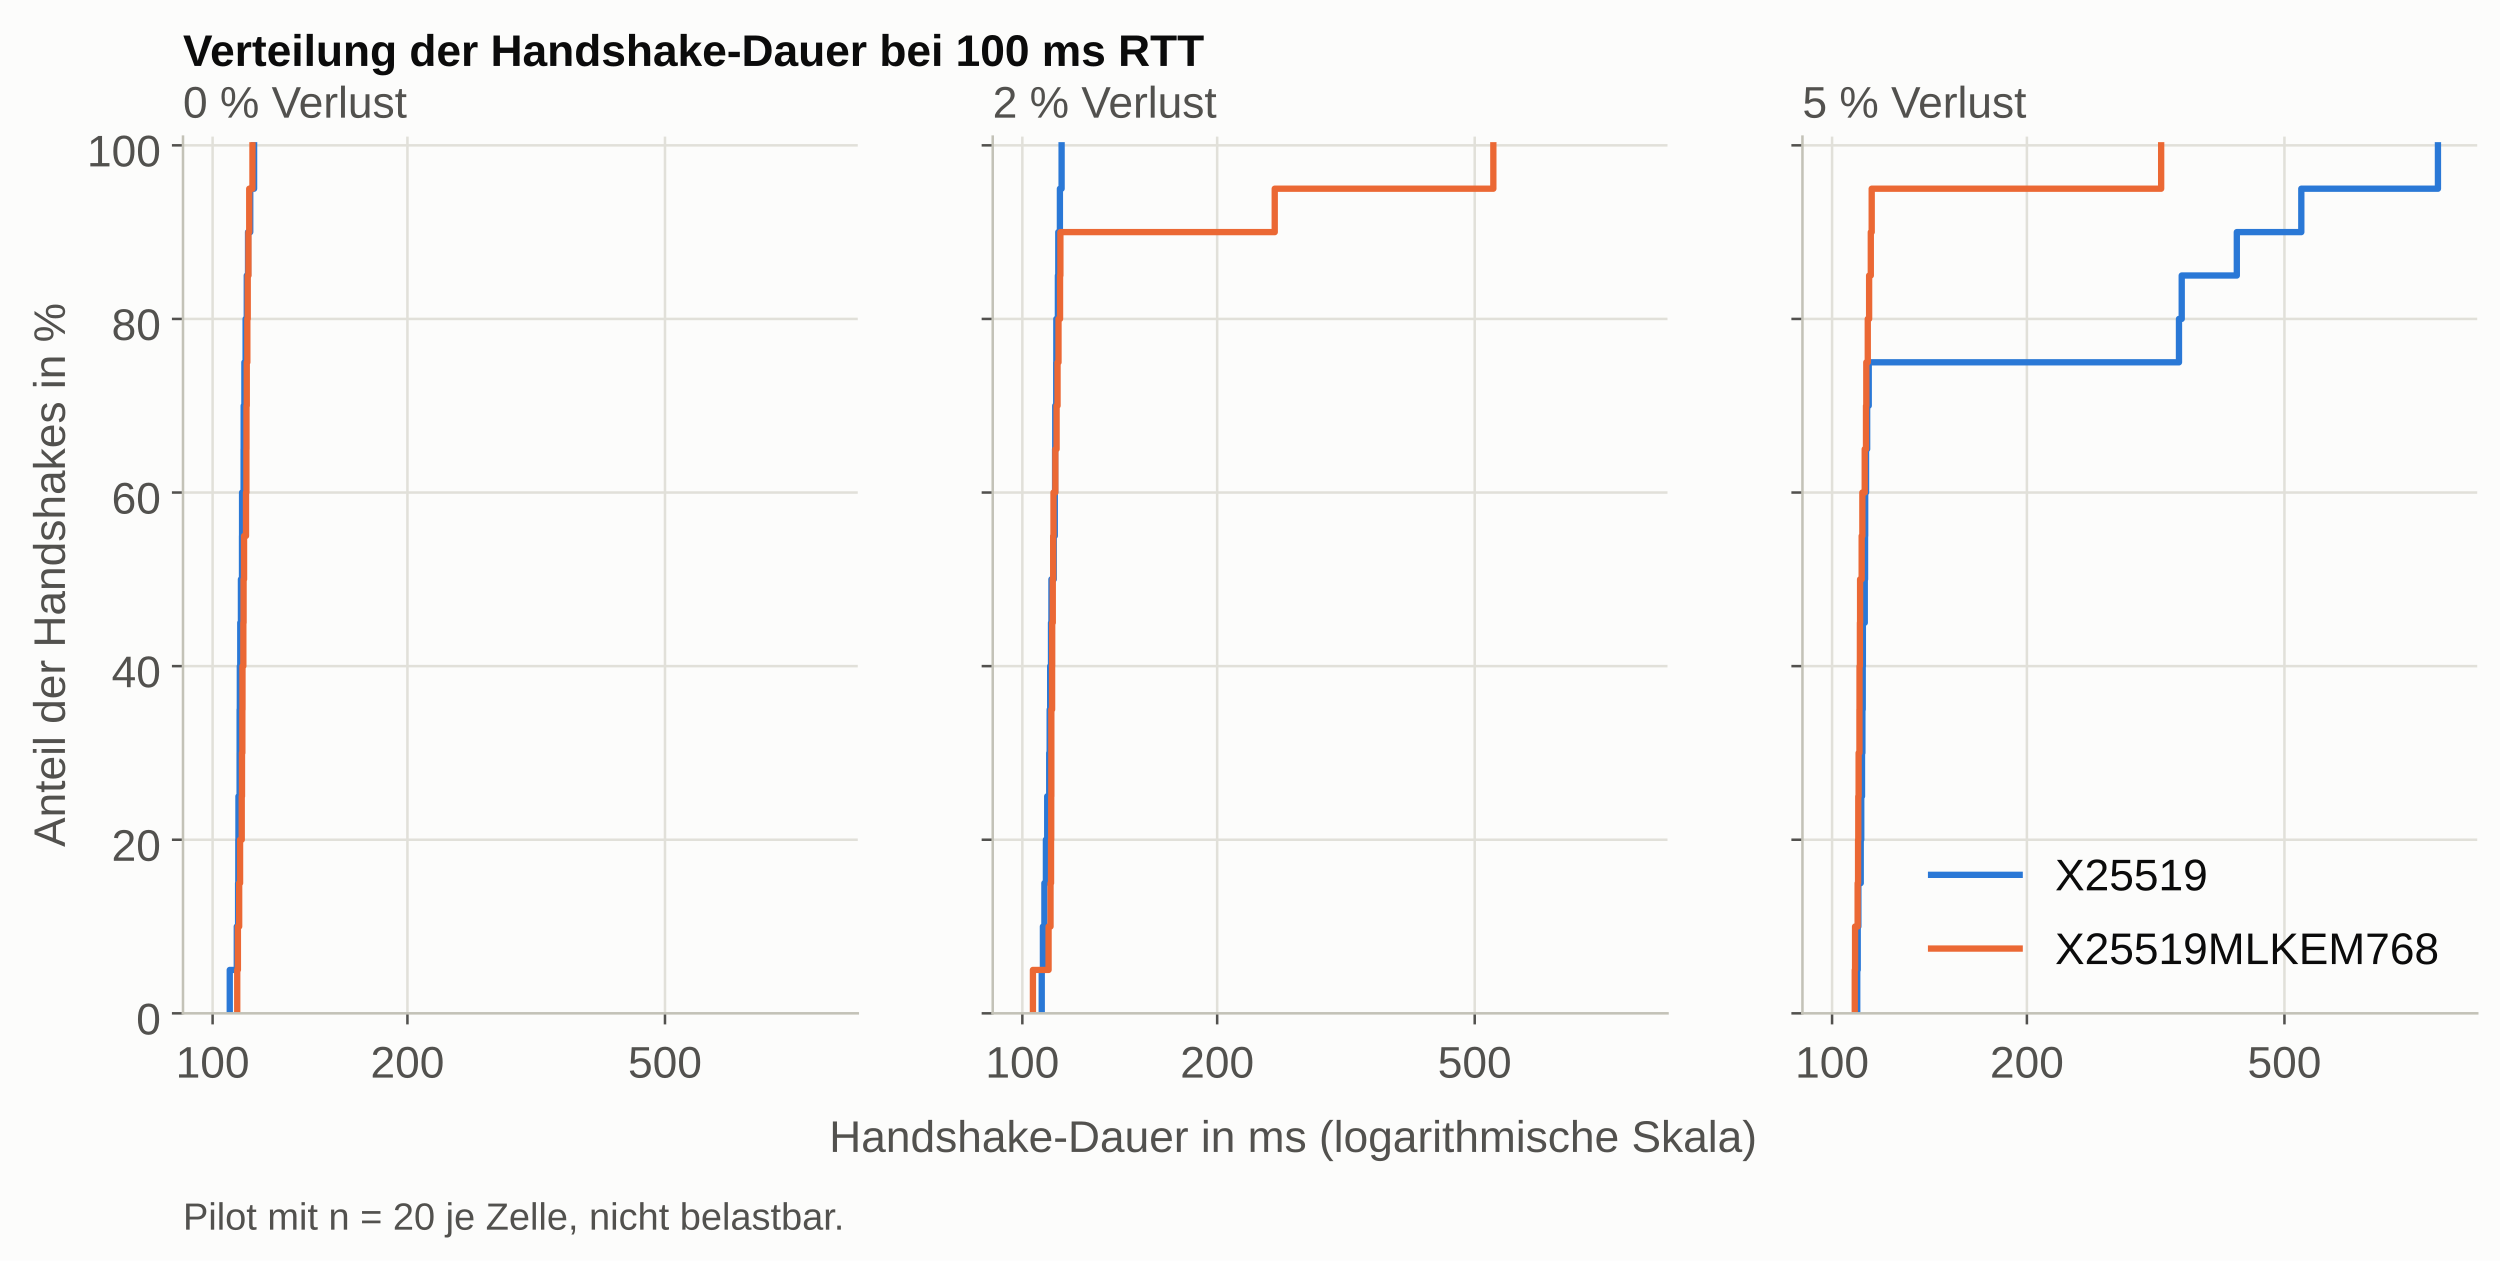
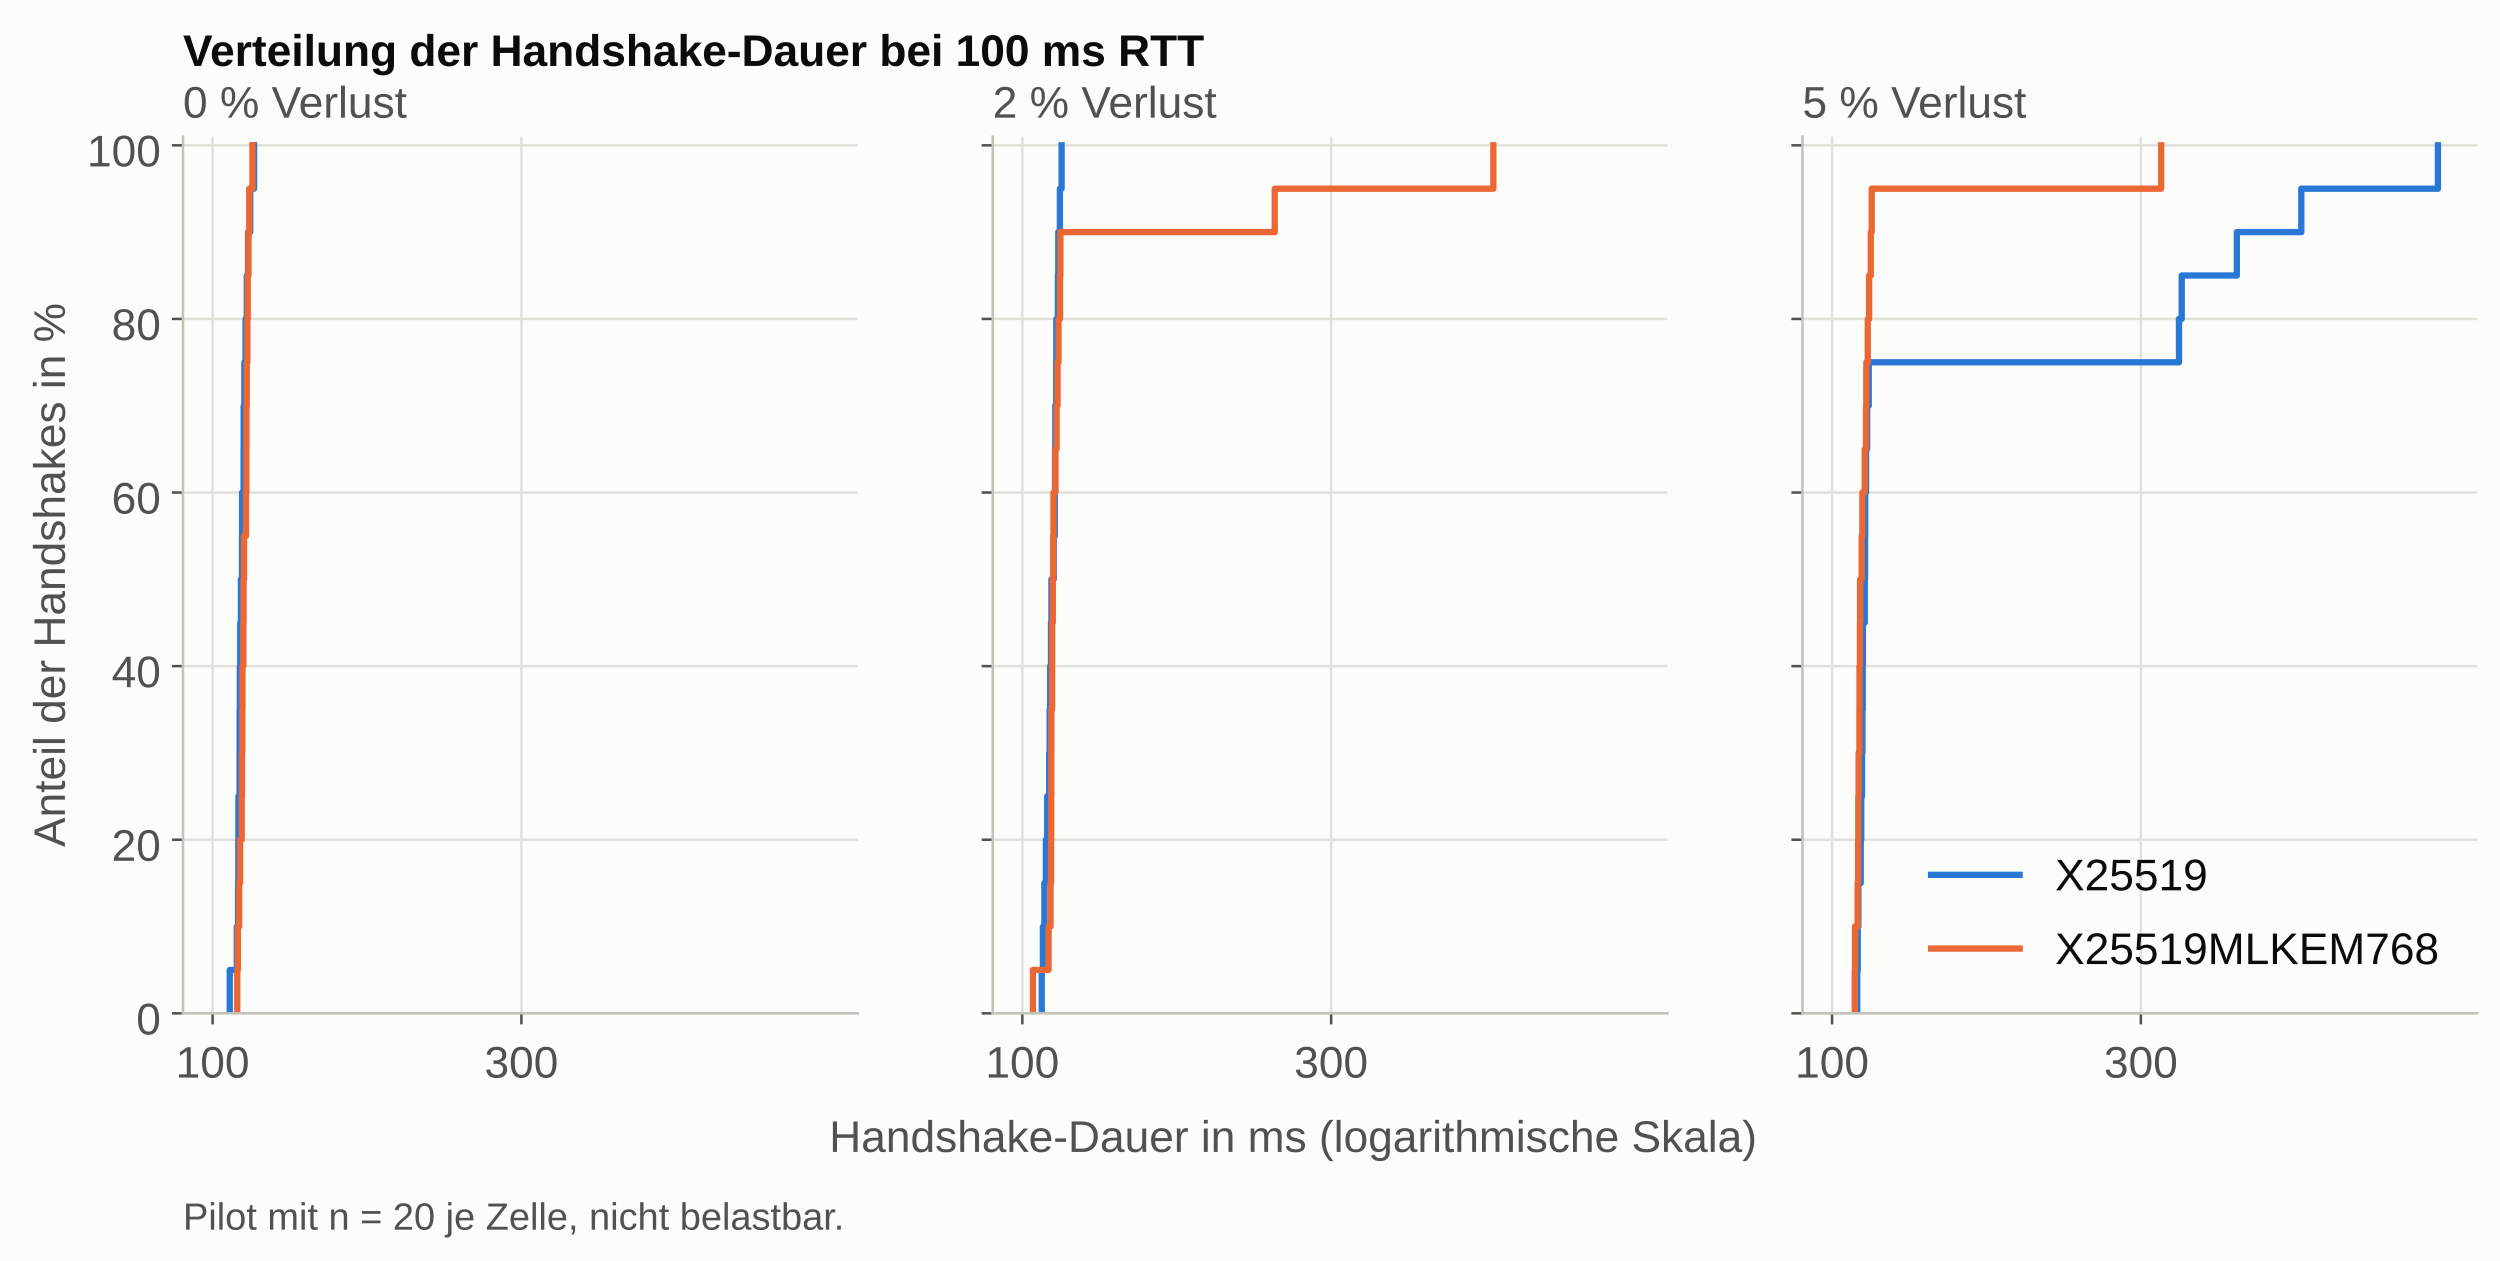
<svg xmlns="http://www.w3.org/2000/svg" xmlns:xlink="http://www.w3.org/1999/xlink" width="790.459pt" height="398.556pt" viewBox="0 0 790.459 398.556" version="1.1">
  <defs>
    <style type="text/css">*{stroke-linejoin: round; stroke-linecap: butt}</style>
  </defs>
  <g id="figure_1">
    <g id="patch_1">
      <path d="M 0 398.556  L 790.459 398.556  L 790.459 0  L 0 0  z " style="fill: #fcfcfb" />
    </g>
    <g id="axes_1">
      <g id="patch_2">
        <path d="M 57.859 320.4  L 271.212 320.4  L 271.212 43.2  L 57.859 43.2  z " style="fill: #fcfcfb" />
      </g>
      <g id="matplotlib.axis_1">
        <g id="xtick_1">
          <g id="line2d_1">
-             <path d="M 67.223 320.4  L 67.223 43.2  " clip-path="url(#peb80f6d2ed)" style="fill: none; stroke: #e1e0d9; stroke-width: 0.8; stroke-linecap: square" />
+             <path d="M 67.223 320.4  L 67.223 43.2  " clip-path="url(#p8e2cd5a35c)" style="fill: none; stroke: #e1e0d9; stroke-width: 0.8; stroke-linecap: square" />
          </g>
          <g id="line2d_2">
            <defs>
-               <path id="m00bcfc06cc" d="M 0 0  L 0 3.5  " style="stroke: #52514e; stroke-width: 0.8" />
+               <path id="m7c350cfcc5" d="M 0 0  L 0 3.5  " style="stroke: #52514e; stroke-width: 0.8" />
            </defs>
            <g>
-               <use xlink:href="#m00bcfc06cc" x="67.223" y="320.4" style="fill: #52514e; stroke: #52514e; stroke-width: 0.8" />
+               <use xlink:href="#m7c350cfcc5" x="67.223" y="320.4" style="fill: #52514e; stroke: #52514e; stroke-width: 0.8" />
            </g>
          </g>
          <g id="text_1">
            <text style="font-size: 14px; font-family: 'Helvetica Neue', 'Arial', 'DejaVu Sans', sans-serif; text-anchor: middle; fill: #52514e" x="67.223" y="340.728" transform="rotate(-0 67.22297 340.728)">100</text>
          </g>
        </g>
        <g id="xtick_2">
          <g id="line2d_3">
-             <path d="M 128.824 320.4  L 128.824 43.2  " clip-path="url(#peb80f6d2ed)" style="fill: none; stroke: #e1e0d9; stroke-width: 0.8; stroke-linecap: square" />
+             <path d="M 164.859 320.4  L 164.859 43.2  " clip-path="url(#p8e2cd5a35c)" style="fill: none; stroke: #e1e0d9; stroke-width: 0.8; stroke-linecap: square" />
          </g>
          <g id="line2d_4">
            <g>
-               <use xlink:href="#m00bcfc06cc" x="128.824" y="320.4" style="fill: #52514e; stroke: #52514e; stroke-width: 0.8" />
+               <use xlink:href="#m7c350cfcc5" x="164.859" y="320.4" style="fill: #52514e; stroke: #52514e; stroke-width: 0.8" />
            </g>
          </g>
          <g id="text_2">
-             <text style="font-size: 14px; font-family: 'Helvetica Neue', 'Arial', 'DejaVu Sans', sans-serif; text-anchor: middle; fill: #52514e" x="128.824" y="340.728" transform="rotate(-0 128.8243 340.728)">200</text>
-           </g>
-         </g>
-         <g id="xtick_3">
-           <g id="line2d_5">
-             <path d="M 210.257 320.4  L 210.257 43.2  " clip-path="url(#peb80f6d2ed)" style="fill: none; stroke: #e1e0d9; stroke-width: 0.8; stroke-linecap: square" />
-           </g>
-           <g id="line2d_6">
-             <g>
-               <use xlink:href="#m00bcfc06cc" x="210.257" y="320.4" style="fill: #52514e; stroke: #52514e; stroke-width: 0.8" />
-             </g>
-           </g>
-           <g id="text_3">
-             <text style="font-size: 14px; font-family: 'Helvetica Neue', 'Arial', 'DejaVu Sans', sans-serif; text-anchor: middle; fill: #52514e" x="210.257" y="340.728" transform="rotate(-0 210.2569 340.728)">500</text>
+             <text style="font-size: 14px; font-family: 'Helvetica Neue', 'Arial', 'DejaVu Sans', sans-serif; text-anchor: middle; fill: #52514e" x="164.859" y="340.728" transform="rotate(-0 164.8588 340.728)">300</text>
          </g>
        </g>
      </g>
      <g id="matplotlib.axis_2">
        <g id="ytick_1">
+           <g id="line2d_5">
+             <path d="M 57.859 320.4  L 271.212 320.4  " clip-path="url(#p8e2cd5a35c)" style="fill: none; stroke: #e1e0d9; stroke-width: 0.8; stroke-linecap: square" />
+           </g>
+           <g id="line2d_6">
+             <defs>
+               <path id="m6b4c0e319a" d="M 0 0  L -3.5 0  " style="stroke: #52514e; stroke-width: 0.8" />
+             </defs>
+             <g>
+               <use xlink:href="#m6b4c0e319a" x="57.859" y="320.4" style="fill: #52514e; stroke: #52514e; stroke-width: 0.8" />
+             </g>
+           </g>
+           <g id="text_3">
+             <text style="font-size: 14px; font-family: 'Helvetica Neue', 'Arial', 'DejaVu Sans', sans-serif; text-anchor: end; fill: #52514e" x="50.859" y="327.064" transform="rotate(-0 50.85938 327.064)">0</text>
+           </g>
+         </g>
+         <g id="ytick_2">
          <g id="line2d_7">
-             <path d="M 57.859 320.4  L 271.212 320.4  " clip-path="url(#peb80f6d2ed)" style="fill: none; stroke: #e1e0d9; stroke-width: 0.8; stroke-linecap: square" />
+             <path d="M 57.859 265.509  L 271.212 265.509  " clip-path="url(#p8e2cd5a35c)" style="fill: none; stroke: #e1e0d9; stroke-width: 0.8; stroke-linecap: square" />
          </g>
          <g id="line2d_8">
-             <defs>
-               <path id="m75189b1b6f" d="M 0 0  L -3.5 0  " style="stroke: #52514e; stroke-width: 0.8" />
-             </defs>
-             <g>
-               <use xlink:href="#m75189b1b6f" x="57.859" y="320.4" style="fill: #52514e; stroke: #52514e; stroke-width: 0.8" />
+             <g>
+               <use xlink:href="#m6b4c0e319a" x="57.859" y="265.509" style="fill: #52514e; stroke: #52514e; stroke-width: 0.8" />
            </g>
          </g>
          <g id="text_4">
-             <text style="font-size: 14px; font-family: 'Helvetica Neue', 'Arial', 'DejaVu Sans', sans-serif; text-anchor: end; fill: #52514e" x="50.859" y="327.064" transform="rotate(-0 50.85938 327.064)">0</text>
-           </g>
-         </g>
-         <g id="ytick_2">
+             <text style="font-size: 14px; font-family: 'Helvetica Neue', 'Arial', 'DejaVu Sans', sans-serif; text-anchor: end; fill: #52514e" x="50.859" y="272.173" transform="rotate(-0 50.85938 272.1729)">20</text>
+           </g>
+         </g>
+         <g id="ytick_3">
          <g id="line2d_9">
-             <path d="M 57.859 265.509  L 271.212 265.509  " clip-path="url(#peb80f6d2ed)" style="fill: none; stroke: #e1e0d9; stroke-width: 0.8; stroke-linecap: square" />
+             <path d="M 57.859 210.618  L 271.212 210.618  " clip-path="url(#p8e2cd5a35c)" style="fill: none; stroke: #e1e0d9; stroke-width: 0.8; stroke-linecap: square" />
          </g>
          <g id="line2d_10">
            <g>
-               <use xlink:href="#m75189b1b6f" x="57.859" y="265.509" style="fill: #52514e; stroke: #52514e; stroke-width: 0.8" />
+               <use xlink:href="#m6b4c0e319a" x="57.859" y="210.618" style="fill: #52514e; stroke: #52514e; stroke-width: 0.8" />
            </g>
          </g>
          <g id="text_5">
-             <text style="font-size: 14px; font-family: 'Helvetica Neue', 'Arial', 'DejaVu Sans', sans-serif; text-anchor: end; fill: #52514e" x="50.859" y="272.173" transform="rotate(-0 50.85938 272.1729)">20</text>
-           </g>
-         </g>
-         <g id="ytick_3">
+             <text style="font-size: 14px; font-family: 'Helvetica Neue', 'Arial', 'DejaVu Sans', sans-serif; text-anchor: end; fill: #52514e" x="50.859" y="217.282" transform="rotate(-0 50.85938 217.2818)">40</text>
+           </g>
+         </g>
+         <g id="ytick_4">
          <g id="line2d_11">
-             <path d="M 57.859 210.618  L 271.212 210.618  " clip-path="url(#peb80f6d2ed)" style="fill: none; stroke: #e1e0d9; stroke-width: 0.8; stroke-linecap: square" />
+             <path d="M 57.859 155.727  L 271.212 155.727  " clip-path="url(#p8e2cd5a35c)" style="fill: none; stroke: #e1e0d9; stroke-width: 0.8; stroke-linecap: square" />
          </g>
          <g id="line2d_12">
            <g>
-               <use xlink:href="#m75189b1b6f" x="57.859" y="210.618" style="fill: #52514e; stroke: #52514e; stroke-width: 0.8" />
+               <use xlink:href="#m6b4c0e319a" x="57.859" y="155.727" style="fill: #52514e; stroke: #52514e; stroke-width: 0.8" />
            </g>
          </g>
          <g id="text_6">
-             <text style="font-size: 14px; font-family: 'Helvetica Neue', 'Arial', 'DejaVu Sans', sans-serif; text-anchor: end; fill: #52514e" x="50.859" y="217.282" transform="rotate(-0 50.85938 217.2818)">40</text>
-           </g>
-         </g>
-         <g id="ytick_4">
+             <text style="font-size: 14px; font-family: 'Helvetica Neue', 'Arial', 'DejaVu Sans', sans-serif; text-anchor: end; fill: #52514e" x="50.859" y="162.391" transform="rotate(-0 50.85938 162.3907)">60</text>
+           </g>
+         </g>
+         <g id="ytick_5">
          <g id="line2d_13">
-             <path d="M 57.859 155.727  L 271.212 155.727  " clip-path="url(#peb80f6d2ed)" style="fill: none; stroke: #e1e0d9; stroke-width: 0.8; stroke-linecap: square" />
+             <path d="M 57.859 100.836  L 271.212 100.836  " clip-path="url(#p8e2cd5a35c)" style="fill: none; stroke: #e1e0d9; stroke-width: 0.8; stroke-linecap: square" />
          </g>
          <g id="line2d_14">
            <g>
-               <use xlink:href="#m75189b1b6f" x="57.859" y="155.727" style="fill: #52514e; stroke: #52514e; stroke-width: 0.8" />
+               <use xlink:href="#m6b4c0e319a" x="57.859" y="100.836" style="fill: #52514e; stroke: #52514e; stroke-width: 0.8" />
            </g>
          </g>
          <g id="text_7">
-             <text style="font-size: 14px; font-family: 'Helvetica Neue', 'Arial', 'DejaVu Sans', sans-serif; text-anchor: end; fill: #52514e" x="50.859" y="162.391" transform="rotate(-0 50.85938 162.3907)">60</text>
-           </g>
-         </g>
-         <g id="ytick_5">
+             <text style="font-size: 14px; font-family: 'Helvetica Neue', 'Arial', 'DejaVu Sans', sans-serif; text-anchor: end; fill: #52514e" x="50.859" y="107.5" transform="rotate(-0 50.85938 107.4996)">80</text>
+           </g>
+         </g>
+         <g id="ytick_6">
          <g id="line2d_15">
-             <path d="M 57.859 100.836  L 271.212 100.836  " clip-path="url(#peb80f6d2ed)" style="fill: none; stroke: #e1e0d9; stroke-width: 0.8; stroke-linecap: square" />
+             <path d="M 57.859 45.945  L 271.212 45.945  " clip-path="url(#p8e2cd5a35c)" style="fill: none; stroke: #e1e0d9; stroke-width: 0.8; stroke-linecap: square" />
          </g>
          <g id="line2d_16">
            <g>
-               <use xlink:href="#m75189b1b6f" x="57.859" y="100.836" style="fill: #52514e; stroke: #52514e; stroke-width: 0.8" />
+               <use xlink:href="#m6b4c0e319a" x="57.859" y="45.945" style="fill: #52514e; stroke: #52514e; stroke-width: 0.8" />
            </g>
          </g>
          <g id="text_8">
-             <text style="font-size: 14px; font-family: 'Helvetica Neue', 'Arial', 'DejaVu Sans', sans-serif; text-anchor: end; fill: #52514e" x="50.859" y="107.5" transform="rotate(-0 50.85938 107.4996)">80</text>
-           </g>
-         </g>
-         <g id="ytick_6">
-           <g id="line2d_17">
-             <path d="M 57.859 45.945  L 271.212 45.945  " clip-path="url(#peb80f6d2ed)" style="fill: none; stroke: #e1e0d9; stroke-width: 0.8; stroke-linecap: square" />
-           </g>
-           <g id="line2d_18">
-             <g>
-               <use xlink:href="#m75189b1b6f" x="57.859" y="45.945" style="fill: #52514e; stroke: #52514e; stroke-width: 0.8" />
-             </g>
-           </g>
-           <g id="text_9">
            <text style="font-size: 14px; font-family: 'Helvetica Neue', 'Arial', 'DejaVu Sans', sans-serif; text-anchor: end; fill: #52514e" x="50.859" y="52.609" transform="rotate(-0 50.85938 52.60855)">100</text>
          </g>
        </g>
-         <g id="text_10">
+         <g id="text_9">
          <text style="font-size: 14px; font-family: 'Helvetica Neue', 'Arial', 'DejaVu Sans', sans-serif; text-anchor: middle; fill: #52514e" x="20.528" y="181.8" transform="rotate(-90 20.528 181.8)">Anteil der Handshakes in %</text>
        </g>
      </g>
-       <g id="line2d_19">
-         <path d="M 72.647 320.4  L 72.647 320.4  L 72.647 306.677  L 74.867 306.677  L 74.867 292.954  L 75.281 292.954  L 75.281 279.232  L 75.353 279.232  L 75.353 265.509  L 75.396 265.509  L 75.396 251.786  L 75.76 251.786  L 75.76 238.063  L 75.769 238.063  L 75.769 224.341  L 75.831 224.341  L 75.831 210.618  L 75.968 210.618  L 75.968 196.895  L 76.175 196.895  L 76.175 183.172  L 76.513 183.172  L 76.513 169.45  L 76.537 169.45  L 76.537 155.727  L 77.026 155.727  L 77.026 142.004  L 77.049 142.004  L 77.049 128.281  L 77.276 128.281  L 77.276 114.558  L 77.657 114.558  L 77.657 100.836  L 78.024 100.836  L 78.024 87.113  L 78.421 87.113  L 78.421 73.39  L 79.121 73.39  L 79.121 59.667  L 80.341 59.667  L 80.341 45.945  " clip-path="url(#peb80f6d2ed)" style="fill: none; stroke: #2a78d6; stroke-width: 2; stroke-linecap: square" />
-       </g>
-       <g id="line2d_20">
-         <path d="M 75.01 320.4  L 75.01 320.4  L 75.01 306.677  L 75.218 306.677  L 75.218 292.954  L 75.621 292.954  L 75.621 279.232  L 75.908 279.232  L 75.908 265.509  L 76.434 265.509  L 76.434 251.786  L 76.517 251.786  L 76.517 238.063  L 76.628 238.063  L 76.628 224.341  L 76.669 224.341  L 76.669 210.618  L 76.939 210.618  L 76.939 196.895  L 77.013 196.895  L 77.013 183.172  L 77.166 183.172  L 77.166 169.45  L 77.781 169.45  L 77.781 155.727  L 77.904 155.727  L 77.904 142.004  L 77.93 142.004  L 77.93 128.281  L 78.022 128.281  L 78.022 114.558  L 78.203 114.558  L 78.203 100.836  L 78.331 100.836  L 78.331 87.113  L 78.556 87.113  L 78.556 73.39  L 78.799 73.39  L 78.799 59.667  L 79.821 59.667  L 79.821 45.945  " clip-path="url(#peb80f6d2ed)" style="fill: none; stroke: #eb6834; stroke-width: 2; stroke-linecap: square" />
+       <g id="line2d_17">
+         <path d="M 72.647 320.4  L 72.647 320.4  L 72.647 306.677  L 74.867 306.677  L 74.867 292.954  L 75.281 292.954  L 75.281 279.232  L 75.353 279.232  L 75.353 265.509  L 75.396 265.509  L 75.396 251.786  L 75.76 251.786  L 75.76 238.063  L 75.769 238.063  L 75.769 224.341  L 75.831 224.341  L 75.831 210.618  L 75.968 210.618  L 75.968 196.895  L 76.175 196.895  L 76.175 183.172  L 76.513 183.172  L 76.513 169.45  L 76.537 169.45  L 76.537 155.727  L 77.026 155.727  L 77.026 142.004  L 77.049 142.004  L 77.049 128.281  L 77.276 128.281  L 77.276 114.558  L 77.657 114.558  L 77.657 100.836  L 78.024 100.836  L 78.024 87.113  L 78.421 87.113  L 78.421 73.39  L 79.121 73.39  L 79.121 59.667  L 80.341 59.667  L 80.341 45.945  " clip-path="url(#p8e2cd5a35c)" style="fill: none; stroke: #2a78d6; stroke-width: 2; stroke-linecap: square" />
+       </g>
+       <g id="line2d_18">
+         <path d="M 75.01 320.4  L 75.01 320.4  L 75.01 306.677  L 75.218 306.677  L 75.218 292.954  L 75.621 292.954  L 75.621 279.232  L 75.908 279.232  L 75.908 265.509  L 76.434 265.509  L 76.434 251.786  L 76.517 251.786  L 76.517 238.063  L 76.628 238.063  L 76.628 224.341  L 76.669 224.341  L 76.669 210.618  L 76.939 210.618  L 76.939 196.895  L 77.013 196.895  L 77.013 183.172  L 77.166 183.172  L 77.166 169.45  L 77.781 169.45  L 77.781 155.727  L 77.904 155.727  L 77.904 142.004  L 77.93 142.004  L 77.93 128.281  L 78.022 128.281  L 78.022 114.558  L 78.203 114.558  L 78.203 100.836  L 78.331 100.836  L 78.331 87.113  L 78.556 87.113  L 78.556 73.39  L 78.799 73.39  L 78.799 59.667  L 79.821 59.667  L 79.821 45.945  " clip-path="url(#p8e2cd5a35c)" style="fill: none; stroke: #eb6834; stroke-width: 2; stroke-linecap: square" />
      </g>
      <g id="patch_3">
        <path d="M 57.859 320.4  L 57.859 43.2  " style="fill: none; stroke: #c3c2b7; stroke-width: 0.8; stroke-linejoin: miter; stroke-linecap: square" />
      </g>
      <g id="patch_4">
        <path d="M 57.859 320.4  L 271.212 320.4  " style="fill: none; stroke: #c3c2b7; stroke-width: 0.8; stroke-linejoin: miter; stroke-linecap: square" />
      </g>
-       <g id="text_11">
+       <g id="text_10">
        <text style="font-size: 14px; font-family: 'Helvetica Neue', 'Arial', 'DejaVu Sans', sans-serif; text-anchor: start; fill: #52514e" x="57.859" y="37.2" transform="rotate(-0 57.85938 37.2)">0 % Verlust</text>
      </g>
    </g>
    <g id="axes_2">
      <g id="patch_5">
        <path d="M 313.883 320.4  L 527.236 320.4  L 527.236 43.2  L 313.883 43.2  z " style="fill: #fcfcfb" />
      </g>
      <g id="matplotlib.axis_3">
+         <g id="xtick_3">
+           <g id="line2d_19">
+             <path d="M 323.247 320.4  L 323.247 43.2  " clip-path="url(#p02c13d2126)" style="fill: none; stroke: #e1e0d9; stroke-width: 0.8; stroke-linecap: square" />
+           </g>
+           <g id="line2d_20">
+             <g>
+               <use xlink:href="#m7c350cfcc5" x="323.247" y="320.4" style="fill: #52514e; stroke: #52514e; stroke-width: 0.8" />
+             </g>
+           </g>
+           <g id="text_11">
+             <text style="font-size: 14px; font-family: 'Helvetica Neue', 'Arial', 'DejaVu Sans', sans-serif; text-anchor: middle; fill: #52514e" x="323.247" y="340.728" transform="rotate(-0 323.2465 340.728)">100</text>
+           </g>
+         </g>
        <g id="xtick_4">
          <g id="line2d_21">
-             <path d="M 323.247 320.4  L 323.247 43.2  " clip-path="url(#p7594be58a5)" style="fill: none; stroke: #e1e0d9; stroke-width: 0.8; stroke-linecap: square" />
+             <path d="M 420.882 320.4  L 420.882 43.2  " clip-path="url(#p02c13d2126)" style="fill: none; stroke: #e1e0d9; stroke-width: 0.8; stroke-linecap: square" />
          </g>
          <g id="line2d_22">
            <g>
-               <use xlink:href="#m00bcfc06cc" x="323.247" y="320.4" style="fill: #52514e; stroke: #52514e; stroke-width: 0.8" />
+               <use xlink:href="#m7c350cfcc5" x="420.882" y="320.4" style="fill: #52514e; stroke: #52514e; stroke-width: 0.8" />
            </g>
          </g>
          <g id="text_12">
-             <text style="font-size: 14px; font-family: 'Helvetica Neue', 'Arial', 'DejaVu Sans', sans-serif; text-anchor: middle; fill: #52514e" x="323.247" y="340.728" transform="rotate(-0 323.2465 340.728)">100</text>
-           </g>
-         </g>
-         <g id="xtick_5">
-           <g id="line2d_23">
-             <path d="M 384.848 320.4  L 384.848 43.2  " clip-path="url(#p7594be58a5)" style="fill: none; stroke: #e1e0d9; stroke-width: 0.8; stroke-linecap: square" />
-           </g>
-           <g id="line2d_24">
-             <g>
-               <use xlink:href="#m00bcfc06cc" x="384.848" y="320.4" style="fill: #52514e; stroke: #52514e; stroke-width: 0.8" />
-             </g>
-           </g>
-           <g id="text_13">
-             <text style="font-size: 14px; font-family: 'Helvetica Neue', 'Arial', 'DejaVu Sans', sans-serif; text-anchor: middle; fill: #52514e" x="384.848" y="340.728" transform="rotate(-0 384.8479 340.728)">200</text>
-           </g>
-         </g>
-         <g id="xtick_6">
-           <g id="line2d_25">
-             <path d="M 466.28 320.4  L 466.28 43.2  " clip-path="url(#p7594be58a5)" style="fill: none; stroke: #e1e0d9; stroke-width: 0.8; stroke-linecap: square" />
-           </g>
-           <g id="line2d_26">
-             <g>
-               <use xlink:href="#m00bcfc06cc" x="466.28" y="320.4" style="fill: #52514e; stroke: #52514e; stroke-width: 0.8" />
-             </g>
-           </g>
-           <g id="text_14">
-             <text style="font-size: 14px; font-family: 'Helvetica Neue', 'Arial', 'DejaVu Sans', sans-serif; text-anchor: middle; fill: #52514e" x="466.28" y="340.728" transform="rotate(-0 466.2804 340.728)">500</text>
+             <text style="font-size: 14px; font-family: 'Helvetica Neue', 'Arial', 'DejaVu Sans', sans-serif; text-anchor: middle; fill: #52514e" x="420.882" y="340.728" transform="rotate(-0 420.8823 340.728)">300</text>
          </g>
        </g>
      </g>
      <g id="matplotlib.axis_4">
        <g id="ytick_7">
+           <g id="line2d_23">
+             <path d="M 313.883 320.4  L 527.236 320.4  " clip-path="url(#p02c13d2126)" style="fill: none; stroke: #e1e0d9; stroke-width: 0.8; stroke-linecap: square" />
+           </g>
+           <g id="line2d_24">
+             <g>
+               <use xlink:href="#m6b4c0e319a" x="313.883" y="320.4" style="fill: #52514e; stroke: #52514e; stroke-width: 0.8" />
+             </g>
+           </g>
+         </g>
+         <g id="ytick_8">
+           <g id="line2d_25">
+             <path d="M 313.883 265.509  L 527.236 265.509  " clip-path="url(#p02c13d2126)" style="fill: none; stroke: #e1e0d9; stroke-width: 0.8; stroke-linecap: square" />
+           </g>
+           <g id="line2d_26">
+             <g>
+               <use xlink:href="#m6b4c0e319a" x="313.883" y="265.509" style="fill: #52514e; stroke: #52514e; stroke-width: 0.8" />
+             </g>
+           </g>
+         </g>
+         <g id="ytick_9">
          <g id="line2d_27">
-             <path d="M 313.883 320.4  L 527.236 320.4  " clip-path="url(#p7594be58a5)" style="fill: none; stroke: #e1e0d9; stroke-width: 0.8; stroke-linecap: square" />
+             <path d="M 313.883 210.618  L 527.236 210.618  " clip-path="url(#p02c13d2126)" style="fill: none; stroke: #e1e0d9; stroke-width: 0.8; stroke-linecap: square" />
          </g>
          <g id="line2d_28">
            <g>
-               <use xlink:href="#m75189b1b6f" x="313.883" y="320.4" style="fill: #52514e; stroke: #52514e; stroke-width: 0.8" />
-             </g>
-           </g>
-         </g>
-         <g id="ytick_8">
+               <use xlink:href="#m6b4c0e319a" x="313.883" y="210.618" style="fill: #52514e; stroke: #52514e; stroke-width: 0.8" />
+             </g>
+           </g>
+         </g>
+         <g id="ytick_10">
          <g id="line2d_29">
-             <path d="M 313.883 265.509  L 527.236 265.509  " clip-path="url(#p7594be58a5)" style="fill: none; stroke: #e1e0d9; stroke-width: 0.8; stroke-linecap: square" />
+             <path d="M 313.883 155.727  L 527.236 155.727  " clip-path="url(#p02c13d2126)" style="fill: none; stroke: #e1e0d9; stroke-width: 0.8; stroke-linecap: square" />
          </g>
          <g id="line2d_30">
            <g>
-               <use xlink:href="#m75189b1b6f" x="313.883" y="265.509" style="fill: #52514e; stroke: #52514e; stroke-width: 0.8" />
-             </g>
-           </g>
-         </g>
-         <g id="ytick_9">
+               <use xlink:href="#m6b4c0e319a" x="313.883" y="155.727" style="fill: #52514e; stroke: #52514e; stroke-width: 0.8" />
+             </g>
+           </g>
+         </g>
+         <g id="ytick_11">
          <g id="line2d_31">
-             <path d="M 313.883 210.618  L 527.236 210.618  " clip-path="url(#p7594be58a5)" style="fill: none; stroke: #e1e0d9; stroke-width: 0.8; stroke-linecap: square" />
+             <path d="M 313.883 100.836  L 527.236 100.836  " clip-path="url(#p02c13d2126)" style="fill: none; stroke: #e1e0d9; stroke-width: 0.8; stroke-linecap: square" />
          </g>
          <g id="line2d_32">
            <g>
-               <use xlink:href="#m75189b1b6f" x="313.883" y="210.618" style="fill: #52514e; stroke: #52514e; stroke-width: 0.8" />
-             </g>
-           </g>
-         </g>
-         <g id="ytick_10">
+               <use xlink:href="#m6b4c0e319a" x="313.883" y="100.836" style="fill: #52514e; stroke: #52514e; stroke-width: 0.8" />
+             </g>
+           </g>
+         </g>
+         <g id="ytick_12">
          <g id="line2d_33">
-             <path d="M 313.883 155.727  L 527.236 155.727  " clip-path="url(#p7594be58a5)" style="fill: none; stroke: #e1e0d9; stroke-width: 0.8; stroke-linecap: square" />
+             <path d="M 313.883 45.945  L 527.236 45.945  " clip-path="url(#p02c13d2126)" style="fill: none; stroke: #e1e0d9; stroke-width: 0.8; stroke-linecap: square" />
          </g>
          <g id="line2d_34">
            <g>
-               <use xlink:href="#m75189b1b6f" x="313.883" y="155.727" style="fill: #52514e; stroke: #52514e; stroke-width: 0.8" />
-             </g>
-           </g>
-         </g>
-         <g id="ytick_11">
-           <g id="line2d_35">
-             <path d="M 313.883 100.836  L 527.236 100.836  " clip-path="url(#p7594be58a5)" style="fill: none; stroke: #e1e0d9; stroke-width: 0.8; stroke-linecap: square" />
-           </g>
-           <g id="line2d_36">
-             <g>
-               <use xlink:href="#m75189b1b6f" x="313.883" y="100.836" style="fill: #52514e; stroke: #52514e; stroke-width: 0.8" />
-             </g>
-           </g>
-         </g>
-         <g id="ytick_12">
-           <g id="line2d_37">
-             <path d="M 313.883 45.945  L 527.236 45.945  " clip-path="url(#p7594be58a5)" style="fill: none; stroke: #e1e0d9; stroke-width: 0.8; stroke-linecap: square" />
-           </g>
-           <g id="line2d_38">
-             <g>
-               <use xlink:href="#m75189b1b6f" x="313.883" y="45.945" style="fill: #52514e; stroke: #52514e; stroke-width: 0.8" />
-             </g>
-           </g>
-         </g>
-       </g>
-       <g id="line2d_39">
-         <path d="M 329.38 320.4  L 329.38 320.4  L 329.38 306.677  L 329.751 306.677  L 329.751 292.954  L 330.223 292.954  L 330.223 279.232  L 330.696 279.232  L 330.696 265.509  L 331.111 265.509  L 331.111 251.786  L 331.744 251.786  L 331.744 238.063  L 331.889 238.063  L 331.889 224.341  L 332.046 224.341  L 332.046 210.618  L 332.31 210.618  L 332.31 196.895  L 332.443 196.895  L 332.443 183.172  L 333.171 183.172  L 333.171 169.45  L 333.508 169.45  L 333.508 155.727  L 333.595 155.727  L 333.595 142.004  L 333.649 142.004  L 333.649 128.281  L 333.958 128.281  L 333.958 114.558  L 333.996 114.558  L 333.996 100.836  L 334.486 100.836  L 334.486 87.113  L 334.614 87.113  L 334.614 73.39  L 335.124 73.39  L 335.124 59.667  L 335.66 59.667  L 335.66 45.945  " clip-path="url(#p7594be58a5)" style="fill: none; stroke: #2a78d6; stroke-width: 2; stroke-linecap: square" />
-       </g>
-       <g id="line2d_40">
-         <path d="M 326.593 320.4  L 326.593 320.4  L 326.593 306.677  L 331.541 306.677  L 331.541 292.954  L 332.159 292.954  L 332.159 279.232  L 332.321 279.232  L 332.321 265.509  L 332.381 265.509  L 332.381 251.786  L 332.415 251.786  L 332.415 238.063  L 332.417 238.063  L 332.417 224.341  L 332.659 224.341  L 332.659 210.618  L 332.686 210.618  L 332.686 196.895  L 332.871 196.895  L 332.871 183.172  L 332.995 183.172  L 332.995 169.45  L 333.098 169.45  L 333.098 155.727  L 333.683 155.727  L 333.683 142.004  L 334.075 142.004  L 334.075 128.281  L 334.379 128.281  L 334.379 114.558  L 334.683 114.558  L 334.683 100.836  L 335.17 100.836  L 335.17 87.113  L 335.278 87.113  L 335.278 73.39  L 403.05 73.39  L 403.05 59.667  L 472.169 59.667  L 472.169 45.945  " clip-path="url(#p7594be58a5)" style="fill: none; stroke: #eb6834; stroke-width: 2; stroke-linecap: square" />
+               <use xlink:href="#m6b4c0e319a" x="313.883" y="45.945" style="fill: #52514e; stroke: #52514e; stroke-width: 0.8" />
+             </g>
+           </g>
+         </g>
+       </g>
+       <g id="line2d_35">
+         <path d="M 329.38 320.4  L 329.38 320.4  L 329.38 306.677  L 329.751 306.677  L 329.751 292.954  L 330.223 292.954  L 330.223 279.232  L 330.696 279.232  L 330.696 265.509  L 331.111 265.509  L 331.111 251.786  L 331.744 251.786  L 331.744 238.063  L 331.889 238.063  L 331.889 224.341  L 332.046 224.341  L 332.046 210.618  L 332.31 210.618  L 332.31 196.895  L 332.443 196.895  L 332.443 183.172  L 333.171 183.172  L 333.171 169.45  L 333.508 169.45  L 333.508 155.727  L 333.595 155.727  L 333.595 142.004  L 333.649 142.004  L 333.649 128.281  L 333.958 128.281  L 333.958 114.558  L 333.996 114.558  L 333.996 100.836  L 334.486 100.836  L 334.486 87.113  L 334.614 87.113  L 334.614 73.39  L 335.124 73.39  L 335.124 59.667  L 335.66 59.667  L 335.66 45.945  " clip-path="url(#p02c13d2126)" style="fill: none; stroke: #2a78d6; stroke-width: 2; stroke-linecap: square" />
+       </g>
+       <g id="line2d_36">
+         <path d="M 326.593 320.4  L 326.593 320.4  L 326.593 306.677  L 331.541 306.677  L 331.541 292.954  L 332.159 292.954  L 332.159 279.232  L 332.321 279.232  L 332.321 265.509  L 332.381 265.509  L 332.381 251.786  L 332.415 251.786  L 332.415 238.063  L 332.417 238.063  L 332.417 224.341  L 332.659 224.341  L 332.659 210.618  L 332.686 210.618  L 332.686 196.895  L 332.871 196.895  L 332.871 183.172  L 332.995 183.172  L 332.995 169.45  L 333.098 169.45  L 333.098 155.727  L 333.683 155.727  L 333.683 142.004  L 334.075 142.004  L 334.075 128.281  L 334.379 128.281  L 334.379 114.558  L 334.683 114.558  L 334.683 100.836  L 335.17 100.836  L 335.17 87.113  L 335.278 87.113  L 335.278 73.39  L 403.05 73.39  L 403.05 59.667  L 472.169 59.667  L 472.169 45.945  " clip-path="url(#p02c13d2126)" style="fill: none; stroke: #eb6834; stroke-width: 2; stroke-linecap: square" />
      </g>
      <g id="patch_6">
        <path d="M 313.883 320.4  L 313.883 43.2  " style="fill: none; stroke: #c3c2b7; stroke-width: 0.8; stroke-linejoin: miter; stroke-linecap: square" />
      </g>
      <g id="patch_7">
        <path d="M 313.883 320.4  L 527.236 320.4  " style="fill: none; stroke: #c3c2b7; stroke-width: 0.8; stroke-linejoin: miter; stroke-linecap: square" />
      </g>
-       <g id="text_15">
+       <g id="text_13">
        <text style="font-size: 14px; font-family: 'Helvetica Neue', 'Arial', 'DejaVu Sans', sans-serif; text-anchor: start; fill: #52514e" x="313.883" y="37.2" transform="rotate(-0 313.8829 37.2)">2 % Verlust</text>
      </g>
    </g>
    <g id="axes_3">
      <g id="patch_8">
        <path d="M 569.906 320.4  L 783.259 320.4  L 783.259 43.2  L 569.906 43.2  z " style="fill: #fcfcfb" />
      </g>
      <g id="matplotlib.axis_5">
-         <g id="xtick_7">
-           <g id="line2d_41">
-             <path d="M 579.27 320.4  L 579.27 43.2  " clip-path="url(#pf67fcc6047)" style="fill: none; stroke: #e1e0d9; stroke-width: 0.8; stroke-linecap: square" />
-           </g>
-           <g id="line2d_42">
-             <g>
-               <use xlink:href="#m00bcfc06cc" x="579.27" y="320.4" style="fill: #52514e; stroke: #52514e; stroke-width: 0.8" />
-             </g>
-           </g>
-           <g id="text_16">
+         <g id="xtick_5">
+           <g id="line2d_37">
+             <path d="M 579.27 320.4  L 579.27 43.2  " clip-path="url(#pe416f768b3)" style="fill: none; stroke: #e1e0d9; stroke-width: 0.8; stroke-linecap: square" />
+           </g>
+           <g id="line2d_38">
+             <g>
+               <use xlink:href="#m7c350cfcc5" x="579.27" y="320.4" style="fill: #52514e; stroke: #52514e; stroke-width: 0.8" />
+             </g>
+           </g>
+           <g id="text_14">
            <text style="font-size: 14px; font-family: 'Helvetica Neue', 'Arial', 'DejaVu Sans', sans-serif; text-anchor: middle; fill: #52514e" x="579.27" y="340.728" transform="rotate(-0 579.27 340.728)">100</text>
          </g>
        </g>
-         <g id="xtick_8">
-           <g id="line2d_43">
-             <path d="M 640.871 320.4  L 640.871 43.2  " clip-path="url(#pf67fcc6047)" style="fill: none; stroke: #e1e0d9; stroke-width: 0.8; stroke-linecap: square" />
-           </g>
-           <g id="line2d_44">
-             <g>
-               <use xlink:href="#m00bcfc06cc" x="640.871" y="320.4" style="fill: #52514e; stroke: #52514e; stroke-width: 0.8" />
-             </g>
-           </g>
-           <g id="text_17">
-             <text style="font-size: 14px; font-family: 'Helvetica Neue', 'Arial', 'DejaVu Sans', sans-serif; text-anchor: middle; fill: #52514e" x="640.871" y="340.728" transform="rotate(-0 640.8714 340.728)">200</text>
-           </g>
-         </g>
-         <g id="xtick_9">
-           <g id="line2d_45">
-             <path d="M 722.304 320.4  L 722.304 43.2  " clip-path="url(#pf67fcc6047)" style="fill: none; stroke: #e1e0d9; stroke-width: 0.8; stroke-linecap: square" />
-           </g>
-           <g id="line2d_46">
-             <g>
-               <use xlink:href="#m00bcfc06cc" x="722.304" y="320.4" style="fill: #52514e; stroke: #52514e; stroke-width: 0.8" />
-             </g>
-           </g>
-           <g id="text_18">
-             <text style="font-size: 14px; font-family: 'Helvetica Neue', 'Arial', 'DejaVu Sans', sans-serif; text-anchor: middle; fill: #52514e" x="722.304" y="340.728" transform="rotate(-0 722.304 340.728)">500</text>
+         <g id="xtick_6">
+           <g id="line2d_39">
+             <path d="M 676.906 320.4  L 676.906 43.2  " clip-path="url(#pe416f768b3)" style="fill: none; stroke: #e1e0d9; stroke-width: 0.8; stroke-linecap: square" />
+           </g>
+           <g id="line2d_40">
+             <g>
+               <use xlink:href="#m7c350cfcc5" x="676.906" y="320.4" style="fill: #52514e; stroke: #52514e; stroke-width: 0.8" />
+             </g>
+           </g>
+           <g id="text_15">
+             <text style="font-size: 14px; font-family: 'Helvetica Neue', 'Arial', 'DejaVu Sans', sans-serif; text-anchor: middle; fill: #52514e" x="676.906" y="340.728" transform="rotate(-0 676.9059 340.728)">300</text>
          </g>
        </g>
      </g>
      <g id="matplotlib.axis_6">
        <g id="ytick_13">
+           <g id="line2d_41">
+             <path d="M 569.906 320.4  L 783.259 320.4  " clip-path="url(#pe416f768b3)" style="fill: none; stroke: #e1e0d9; stroke-width: 0.8; stroke-linecap: square" />
+           </g>
+           <g id="line2d_42">
+             <g>
+               <use xlink:href="#m6b4c0e319a" x="569.906" y="320.4" style="fill: #52514e; stroke: #52514e; stroke-width: 0.8" />
+             </g>
+           </g>
+         </g>
+         <g id="ytick_14">
+           <g id="line2d_43">
+             <path d="M 569.906 265.509  L 783.259 265.509  " clip-path="url(#pe416f768b3)" style="fill: none; stroke: #e1e0d9; stroke-width: 0.8; stroke-linecap: square" />
+           </g>
+           <g id="line2d_44">
+             <g>
+               <use xlink:href="#m6b4c0e319a" x="569.906" y="265.509" style="fill: #52514e; stroke: #52514e; stroke-width: 0.8" />
+             </g>
+           </g>
+         </g>
+         <g id="ytick_15">
+           <g id="line2d_45">
+             <path d="M 569.906 210.618  L 783.259 210.618  " clip-path="url(#pe416f768b3)" style="fill: none; stroke: #e1e0d9; stroke-width: 0.8; stroke-linecap: square" />
+           </g>
+           <g id="line2d_46">
+             <g>
+               <use xlink:href="#m6b4c0e319a" x="569.906" y="210.618" style="fill: #52514e; stroke: #52514e; stroke-width: 0.8" />
+             </g>
+           </g>
+         </g>
+         <g id="ytick_16">
          <g id="line2d_47">
-             <path d="M 569.906 320.4  L 783.259 320.4  " clip-path="url(#pf67fcc6047)" style="fill: none; stroke: #e1e0d9; stroke-width: 0.8; stroke-linecap: square" />
+             <path d="M 569.906 155.727  L 783.259 155.727  " clip-path="url(#pe416f768b3)" style="fill: none; stroke: #e1e0d9; stroke-width: 0.8; stroke-linecap: square" />
          </g>
          <g id="line2d_48">
            <g>
-               <use xlink:href="#m75189b1b6f" x="569.906" y="320.4" style="fill: #52514e; stroke: #52514e; stroke-width: 0.8" />
-             </g>
-           </g>
-         </g>
-         <g id="ytick_14">
+               <use xlink:href="#m6b4c0e319a" x="569.906" y="155.727" style="fill: #52514e; stroke: #52514e; stroke-width: 0.8" />
+             </g>
+           </g>
+         </g>
+         <g id="ytick_17">
          <g id="line2d_49">
-             <path d="M 569.906 265.509  L 783.259 265.509  " clip-path="url(#pf67fcc6047)" style="fill: none; stroke: #e1e0d9; stroke-width: 0.8; stroke-linecap: square" />
+             <path d="M 569.906 100.836  L 783.259 100.836  " clip-path="url(#pe416f768b3)" style="fill: none; stroke: #e1e0d9; stroke-width: 0.8; stroke-linecap: square" />
          </g>
          <g id="line2d_50">
            <g>
-               <use xlink:href="#m75189b1b6f" x="569.906" y="265.509" style="fill: #52514e; stroke: #52514e; stroke-width: 0.8" />
-             </g>
-           </g>
-         </g>
-         <g id="ytick_15">
+               <use xlink:href="#m6b4c0e319a" x="569.906" y="100.836" style="fill: #52514e; stroke: #52514e; stroke-width: 0.8" />
+             </g>
+           </g>
+         </g>
+         <g id="ytick_18">
          <g id="line2d_51">
-             <path d="M 569.906 210.618  L 783.259 210.618  " clip-path="url(#pf67fcc6047)" style="fill: none; stroke: #e1e0d9; stroke-width: 0.8; stroke-linecap: square" />
+             <path d="M 569.906 45.945  L 783.259 45.945  " clip-path="url(#pe416f768b3)" style="fill: none; stroke: #e1e0d9; stroke-width: 0.8; stroke-linecap: square" />
          </g>
          <g id="line2d_52">
            <g>
-               <use xlink:href="#m75189b1b6f" x="569.906" y="210.618" style="fill: #52514e; stroke: #52514e; stroke-width: 0.8" />
-             </g>
-           </g>
-         </g>
-         <g id="ytick_16">
-           <g id="line2d_53">
-             <path d="M 569.906 155.727  L 783.259 155.727  " clip-path="url(#pf67fcc6047)" style="fill: none; stroke: #e1e0d9; stroke-width: 0.8; stroke-linecap: square" />
-           </g>
-           <g id="line2d_54">
-             <g>
-               <use xlink:href="#m75189b1b6f" x="569.906" y="155.727" style="fill: #52514e; stroke: #52514e; stroke-width: 0.8" />
-             </g>
-           </g>
-         </g>
-         <g id="ytick_17">
-           <g id="line2d_55">
-             <path d="M 569.906 100.836  L 783.259 100.836  " clip-path="url(#pf67fcc6047)" style="fill: none; stroke: #e1e0d9; stroke-width: 0.8; stroke-linecap: square" />
-           </g>
-           <g id="line2d_56">
-             <g>
-               <use xlink:href="#m75189b1b6f" x="569.906" y="100.836" style="fill: #52514e; stroke: #52514e; stroke-width: 0.8" />
-             </g>
-           </g>
-         </g>
-         <g id="ytick_18">
-           <g id="line2d_57">
-             <path d="M 569.906 45.945  L 783.259 45.945  " clip-path="url(#pf67fcc6047)" style="fill: none; stroke: #e1e0d9; stroke-width: 0.8; stroke-linecap: square" />
-           </g>
-           <g id="line2d_58">
-             <g>
-               <use xlink:href="#m75189b1b6f" x="569.906" y="45.945" style="fill: #52514e; stroke: #52514e; stroke-width: 0.8" />
-             </g>
-           </g>
-         </g>
-       </g>
-       <g id="line2d_59">
-         <path d="M 587.225 320.4  L 587.225 320.4  L 587.225 306.677  L 587.382 306.677  L 587.382 292.954  L 587.586 292.954  L 587.586 279.232  L 588.331 279.232  L 588.331 265.509  L 588.494 265.509  L 588.494 251.786  L 588.737 251.786  L 588.737 238.063  L 588.859 238.063  L 588.859 224.341  L 588.964 224.341  L 588.964 210.618  L 589.009 210.618  L 589.009 196.895  L 589.608 196.895  L 589.608 183.172  L 589.699 183.172  L 589.699 169.45  L 589.739 169.45  L 589.739 155.727  L 590.014 155.727  L 590.014 142.004  L 590.362 142.004  L 590.362 128.281  L 590.863 128.281  L 590.863 114.558  L 688.958 114.558  L 688.958 100.836  L 689.825 100.836  L 689.825 87.113  L 707.245 87.113  L 707.245 73.39  L 727.634 73.39  L 727.634 59.667  L 770.838 59.667  L 770.838 45.945  " clip-path="url(#pf67fcc6047)" style="fill: none; stroke: #2a78d6; stroke-width: 2; stroke-linecap: square" />
-       </g>
-       <g id="line2d_60">
-         <path d="M 586.445 320.4  L 586.445 320.4  L 586.445 306.677  L 586.541 306.677  L 586.541 292.954  L 587.352 292.954  L 587.352 279.232  L 587.49 279.232  L 587.49 265.509  L 587.555 265.509  L 587.555 251.786  L 587.665 251.786  L 587.665 238.063  L 587.926 238.063  L 587.926 224.341  L 587.951 224.341  L 587.951 210.618  L 588.07 210.618  L 588.07 196.895  L 588.129 196.895  L 588.129 183.172  L 588.628 183.172  L 588.628 169.45  L 588.848 169.45  L 588.848 155.727  L 589.594 155.727  L 589.594 142.004  L 589.998 142.004  L 589.998 128.281  L 590.092 128.281  L 590.092 114.558  L 590.559 114.558  L 590.559 100.836  L 590.986 100.836  L 590.986 87.113  L 591.516 87.113  L 591.516 73.39  L 591.803 73.39  L 591.803 59.667  L 683.322 59.667  L 683.322 45.945  " clip-path="url(#pf67fcc6047)" style="fill: none; stroke: #eb6834; stroke-width: 2; stroke-linecap: square" />
+               <use xlink:href="#m6b4c0e319a" x="569.906" y="45.945" style="fill: #52514e; stroke: #52514e; stroke-width: 0.8" />
+             </g>
+           </g>
+         </g>
+       </g>
+       <g id="line2d_53">
+         <path d="M 587.225 320.4  L 587.225 320.4  L 587.225 306.677  L 587.382 306.677  L 587.382 292.954  L 587.586 292.954  L 587.586 279.232  L 588.331 279.232  L 588.331 265.509  L 588.494 265.509  L 588.494 251.786  L 588.737 251.786  L 588.737 238.063  L 588.859 238.063  L 588.859 224.341  L 588.964 224.341  L 588.964 210.618  L 589.009 210.618  L 589.009 196.895  L 589.608 196.895  L 589.608 183.172  L 589.699 183.172  L 589.699 169.45  L 589.739 169.45  L 589.739 155.727  L 590.014 155.727  L 590.014 142.004  L 590.362 142.004  L 590.362 128.281  L 590.863 128.281  L 590.863 114.558  L 688.958 114.558  L 688.958 100.836  L 689.825 100.836  L 689.825 87.113  L 707.245 87.113  L 707.245 73.39  L 727.634 73.39  L 727.634 59.667  L 770.838 59.667  L 770.838 45.945  " clip-path="url(#pe416f768b3)" style="fill: none; stroke: #2a78d6; stroke-width: 2; stroke-linecap: square" />
+       </g>
+       <g id="line2d_54">
+         <path d="M 586.445 320.4  L 586.445 320.4  L 586.445 306.677  L 586.541 306.677  L 586.541 292.954  L 587.352 292.954  L 587.352 279.232  L 587.49 279.232  L 587.49 265.509  L 587.555 265.509  L 587.555 251.786  L 587.665 251.786  L 587.665 238.063  L 587.926 238.063  L 587.926 224.341  L 587.951 224.341  L 587.951 210.618  L 588.07 210.618  L 588.07 196.895  L 588.129 196.895  L 588.129 183.172  L 588.628 183.172  L 588.628 169.45  L 588.848 169.45  L 588.848 155.727  L 589.594 155.727  L 589.594 142.004  L 589.998 142.004  L 589.998 128.281  L 590.092 128.281  L 590.092 114.558  L 590.559 114.558  L 590.559 100.836  L 590.986 100.836  L 590.986 87.113  L 591.516 87.113  L 591.516 73.39  L 591.803 73.39  L 591.803 59.667  L 683.322 59.667  L 683.322 45.945  " clip-path="url(#pe416f768b3)" style="fill: none; stroke: #eb6834; stroke-width: 2; stroke-linecap: square" />
      </g>
      <g id="patch_9">
        <path d="M 569.906 320.4  L 569.906 43.2  " style="fill: none; stroke: #c3c2b7; stroke-width: 0.8; stroke-linejoin: miter; stroke-linecap: square" />
      </g>
      <g id="patch_10">
        <path d="M 569.906 320.4  L 783.259 320.4  " style="fill: none; stroke: #c3c2b7; stroke-width: 0.8; stroke-linejoin: miter; stroke-linecap: square" />
      </g>
-       <g id="text_19">
+       <g id="text_16">
        <text style="font-size: 14px; font-family: 'Helvetica Neue', 'Arial', 'DejaVu Sans', sans-serif; text-anchor: start; fill: #52514e" x="569.906" y="37.2" transform="rotate(-0 569.9064 37.2)">5 % Verlust</text>
      </g>
      <g id="legend_1">
-         <g id="line2d_61">
+         <g id="line2d_55">
          <path d="M 610.58 276.608  L 624.58 276.608  L 624.58 276.608  L 638.58 276.608  L 638.58 276.608  " style="fill: none; stroke: #2a78d6; stroke-width: 2; stroke-linecap: square" />
        </g>
-         <g id="text_20">
+         <g id="text_17">
          <text style="font-size: 14px; font-family: 'Helvetica Neue', 'Arial', 'DejaVu Sans', sans-serif; text-anchor: start; fill: #0b0b0b" x="649.78" y="281.508" transform="rotate(-0 649.7803 281.508)">X25519</text>
        </g>
-         <g id="line2d_62">
+         <g id="line2d_56">
          <path d="M 610.58 299.918  L 624.58 299.918  L 624.58 299.918  L 638.58 299.918  L 638.58 299.918  " style="fill: none; stroke: #eb6834; stroke-width: 2; stroke-linecap: square" />
        </g>
-         <g id="text_21">
+         <g id="text_18">
          <text style="font-size: 14px; font-family: 'Helvetica Neue', 'Arial', 'DejaVu Sans', sans-serif; text-anchor: start; fill: #0b0b0b" x="649.78" y="304.818" transform="rotate(-0 649.7803 304.818)">X25519MLKEM768</text>
        </g>
      </g>
    </g>
-     <g id="text_22">
+     <g id="text_19">
      <text style="font-size: 14px; font-family: 'Helvetica Neue', 'Arial', 'DejaVu Sans', sans-serif; text-anchor: middle; fill: #52514e" x="408.859" y="364.218" transform="rotate(-0 408.8594 364.218)">Handshake-Dauer in ms (logarithmische Skala)</text>
    </g>
-     <g id="text_23">
+     <g id="text_20">
      <text style="font-weight: 700; font-size: 14px; font-family: 'Helvetica Neue', 'Arial', 'DejaVu Sans', sans-serif; text-anchor: start; fill: #0b0b0b" x="57.859" y="20.85" transform="rotate(-0 57.85938 20.85)">Verteilung der Handshake-Dauer bei 100 ms RTT</text>
    </g>
-     <g id="text_24">
+     <g id="text_21">
      <text style="font-size: 12px; font-family: 'Helvetica Neue', 'Arial', 'DejaVu Sans', sans-serif; text-anchor: start; fill: #52514e" x="57.859" y="388.8" transform="rotate(-0 57.85938 388.8)">Pilot mit n = 20 je Zelle, nicht belastbar.</text>
    </g>
  </g>
  <defs>
-     <clipPath id="peb80f6d2ed">
+     <clipPath id="p8e2cd5a35c">
      <rect x="57.859" y="43.2" width="213.353" height="277.2" />
    </clipPath>
-     <clipPath id="p7594be58a5">
+     <clipPath id="p02c13d2126">
      <rect x="313.883" y="43.2" width="213.353" height="277.2" />
    </clipPath>
-     <clipPath id="pf67fcc6047">
+     <clipPath id="pe416f768b3">
      <rect x="569.906" y="43.2" width="213.353" height="277.2" />
    </clipPath>
  </defs>
</svg>
